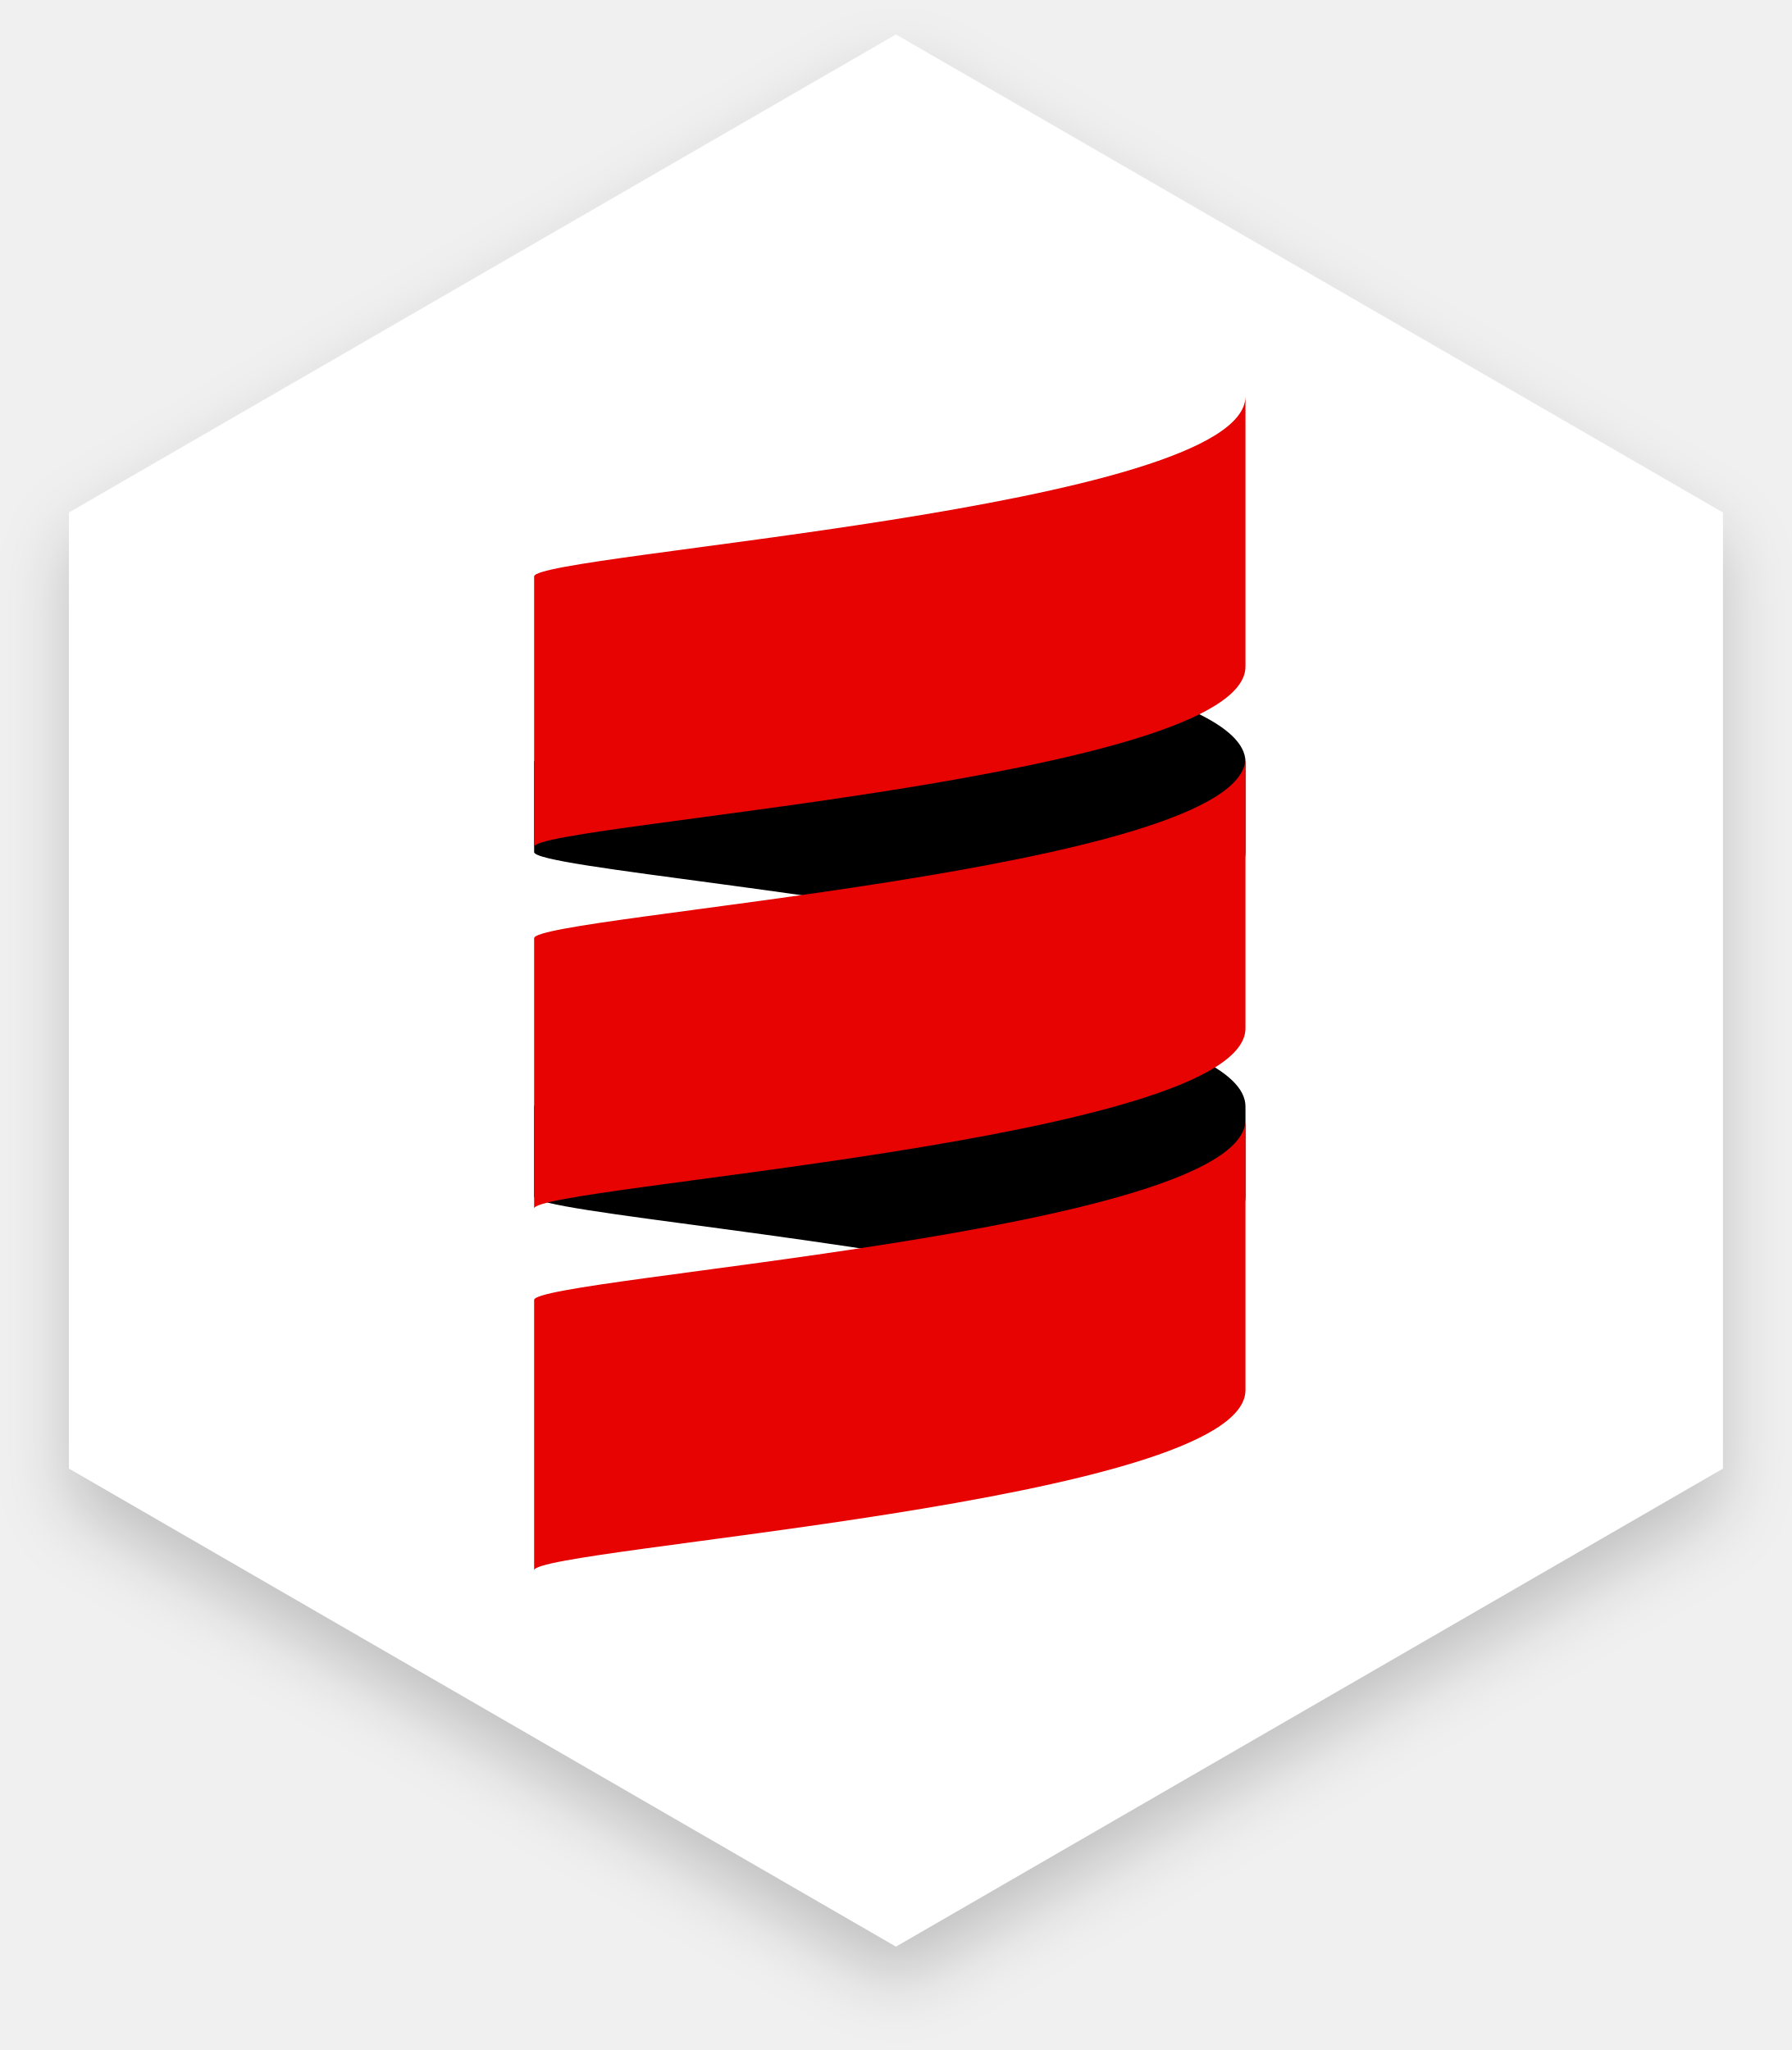
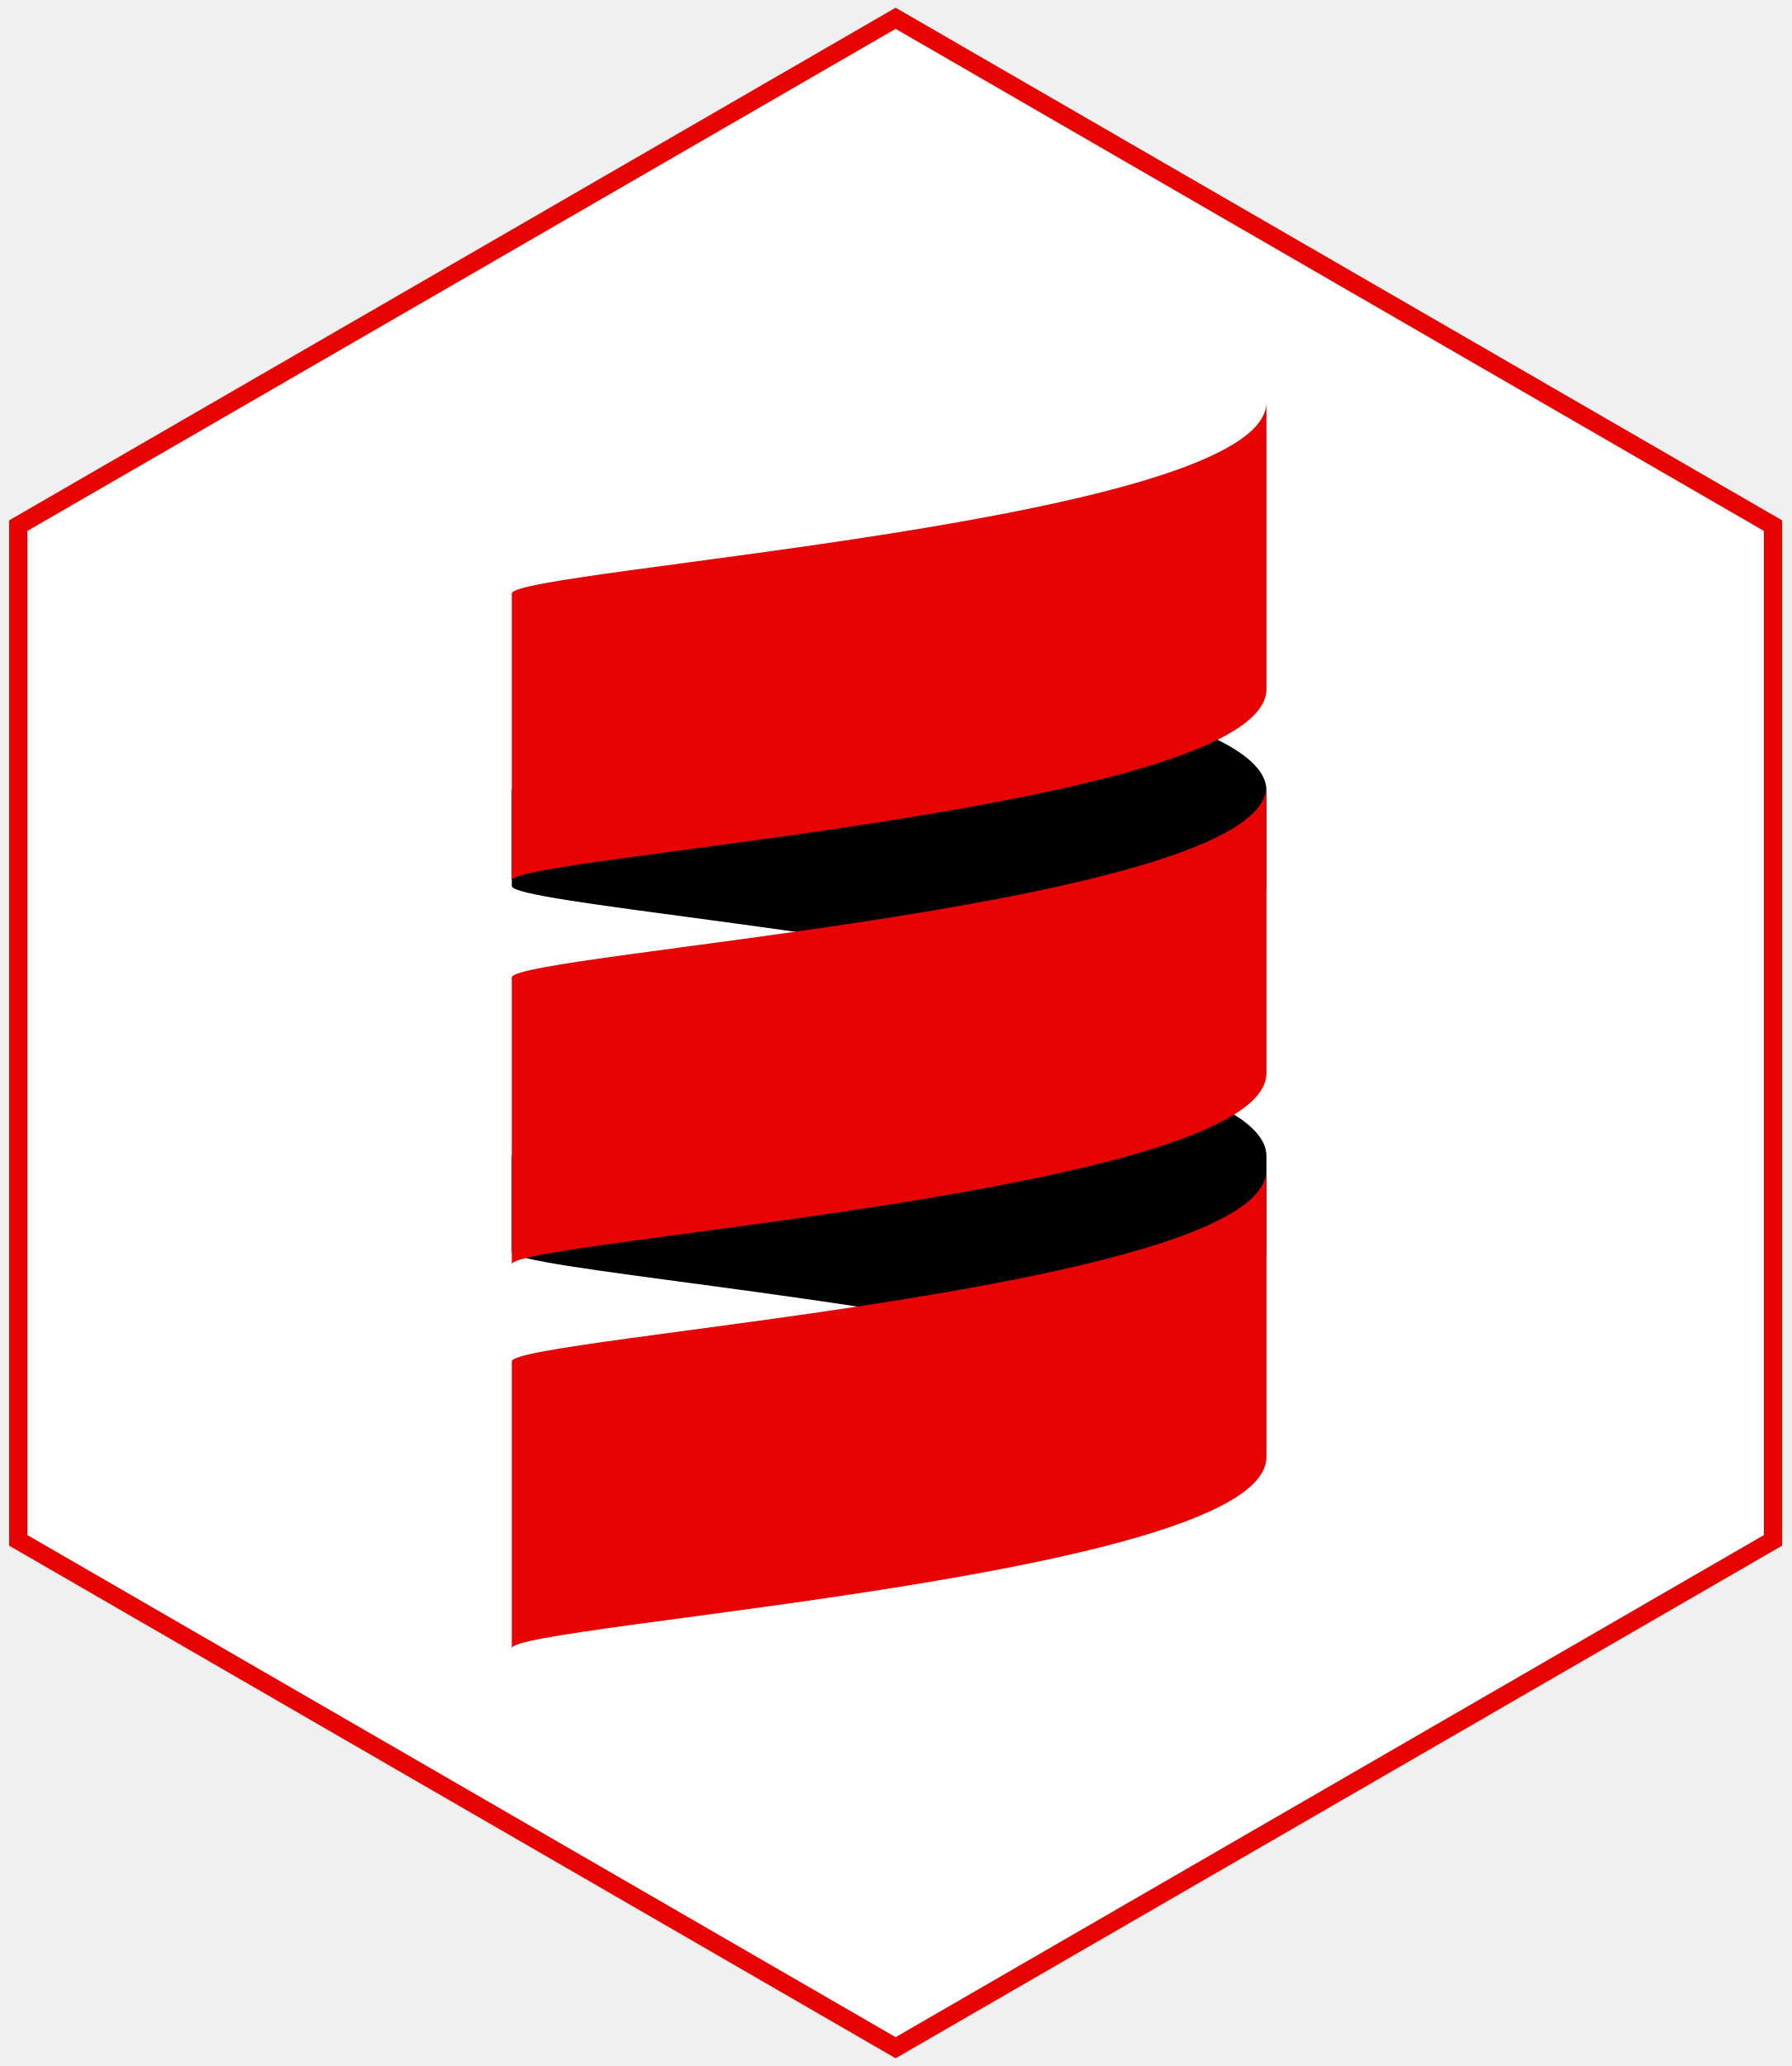
- <svg xmlns="http://www.w3.org/2000/svg" xmlns:xlink="http://www.w3.org/1999/xlink" width="104px" height="119px" viewBox="0 0 104 119" version="1.1">
-   <defs>
-     <polygon id="path-1" points="48 0 96 27.75 96 83.25 48 111 -2.3581137e-12 83.25 -2.38919995e-12 27.75" />
-     <filter x="-50%" y="-50%" width="200%" height="200%" filterUnits="objectBoundingBox" id="filter-2">
-       <feOffset dx="0" dy="2" in="SourceAlpha" result="shadowOffsetOuter1" />
-       <feGaussianBlur stdDeviation="2" in="shadowOffsetOuter1" result="shadowBlurOuter1" />
-       <feColorMatrix values="0 0 0 0 0   0 0 0 0 0   0 0 0 0 0  0 0 0 0.2 0" type="matrix" in="shadowBlurOuter1" />
-     </filter>
-   </defs>
+ <svg xmlns="http://www.w3.org/2000/svg" width="98px" height="113px" viewBox="0 0 98 113" version="1.1">
+   <defs />
  <g id="Page-1" stroke="none" stroke-width="1" fill="none" fill-rule="evenodd">
-     <g id="DesktopHD_Round7_ClientGuides-Copy" transform="translate(-1189, -1264)">
+     <g id="DesktopHD_Round7_ClientGuides-Copy" transform="translate(-1192, -1265)">
      <g id="clients-copy" transform="translate(389, 1067)">
        <g id="row1">
          <g id="scala" transform="translate(804, 199)">
-             <g id="Polygon">
-               <use fill="black" fill-opacity="1" filter="url(#filter-2)" xlink:href="#path-1" />
-               <use fill="#FFFFFF" fill-rule="evenodd" xlink:href="#path-1" />
-             </g>
+             <polygon id="Polygon" stroke="#E60301" stroke-linecap="round" fill="#FFFFFF" points="48 0 96 27.75 96 83.25 48 111 -2.3581137e-12 83.25 -2.38919995e-12 27.75" />
            <g transform="translate(27, 21)" id="Shape">
              <path d="M0,46.462 L0,41.231 C0,40.349 18.769,38.872 30.997,36 L30.997,36 C36.904,37.388 41.286,39.101 41.286,41.231 L41.286,41.231 L41.286,46.462 C41.286,48.59 36.904,50.304 30.997,51.692 L30.997,51.692 C18.769,48.819 0,47.343 0,46.462" fill="#000000" transform="translate(20.64314, 43.84615) scale(1, -1) translate(-20.64314, -43.84615) " />
              <path d="M0,26.462 L0,21.231 C0,20.349 18.769,18.872 30.997,16 L30.997,16 C36.904,17.388 41.286,19.101 41.286,21.231 L41.286,21.231 L41.286,26.462 C41.286,28.59 36.904,30.304 30.997,31.692 L30.997,31.692 C18.769,28.819 0,27.343 0,26.462" fill="#000000" transform="translate(20.64314, 23.84615) scale(1, -1) translate(-20.64314, -23.84615) " />
              <path d="M0,36.692 L0,21 C0,22.308 41.286,24.923 41.286,31.462 L41.286,31.462 L41.286,47.154 C41.286,40.615 0,38 0,36.692" fill="#E60301" transform="translate(20.64314, 34.07692) scale(1, -1) translate(-20.64314, -34.07692) " />
              <path d="M0,15.692 L0,-2.13162821e-14 C0,1.308 41.286,3.923 41.286,10.462 L41.286,10.462 L41.286,26.154 C41.286,19.615 0,17 0,15.692" fill="#E60301" transform="translate(20.64314, 13.07692) scale(1, -1) translate(-20.64314, -13.07692) " />
              <path d="M0,57.692 L0,42 C0,43.308 41.286,45.923 41.286,52.462 L41.286,52.462 L41.286,68.154 C41.286,61.615 0,59 0,57.692" fill="#E60301" transform="translate(20.64314, 55.07692) scale(1, -1) translate(-20.64314, -55.07692) " />
            </g>
          </g>
        </g>
      </g>
    </g>
  </g>
</svg>
